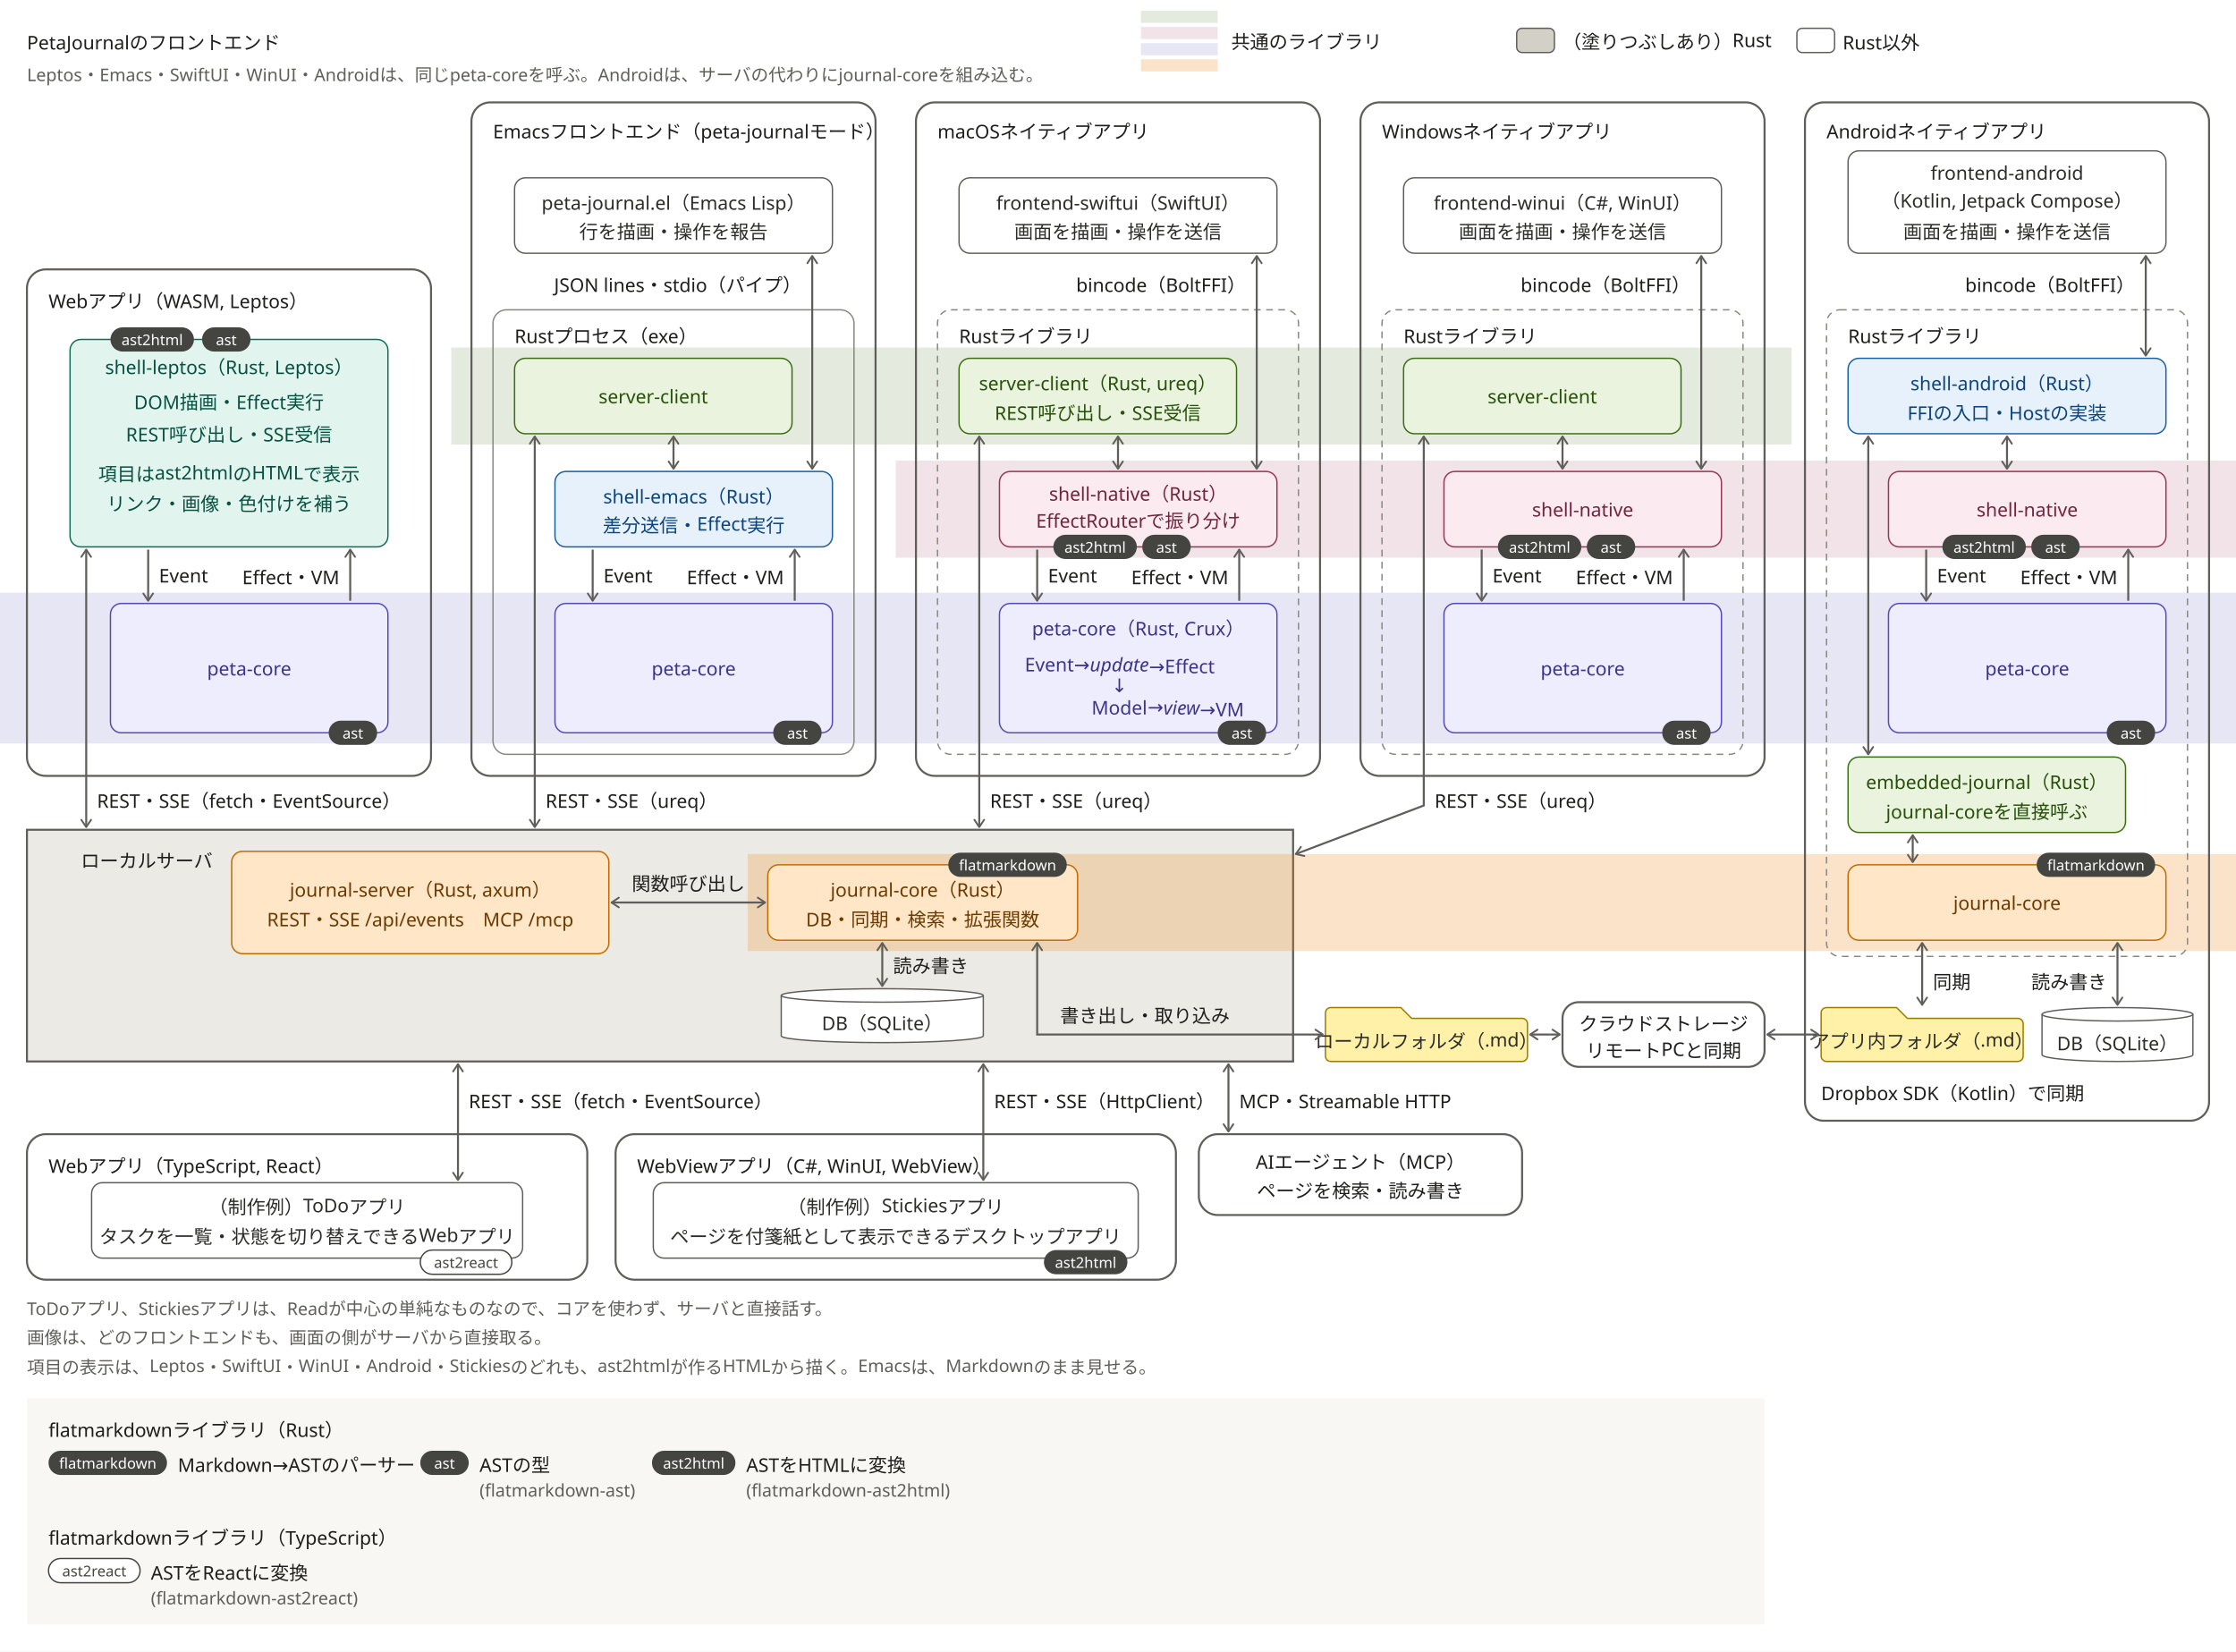
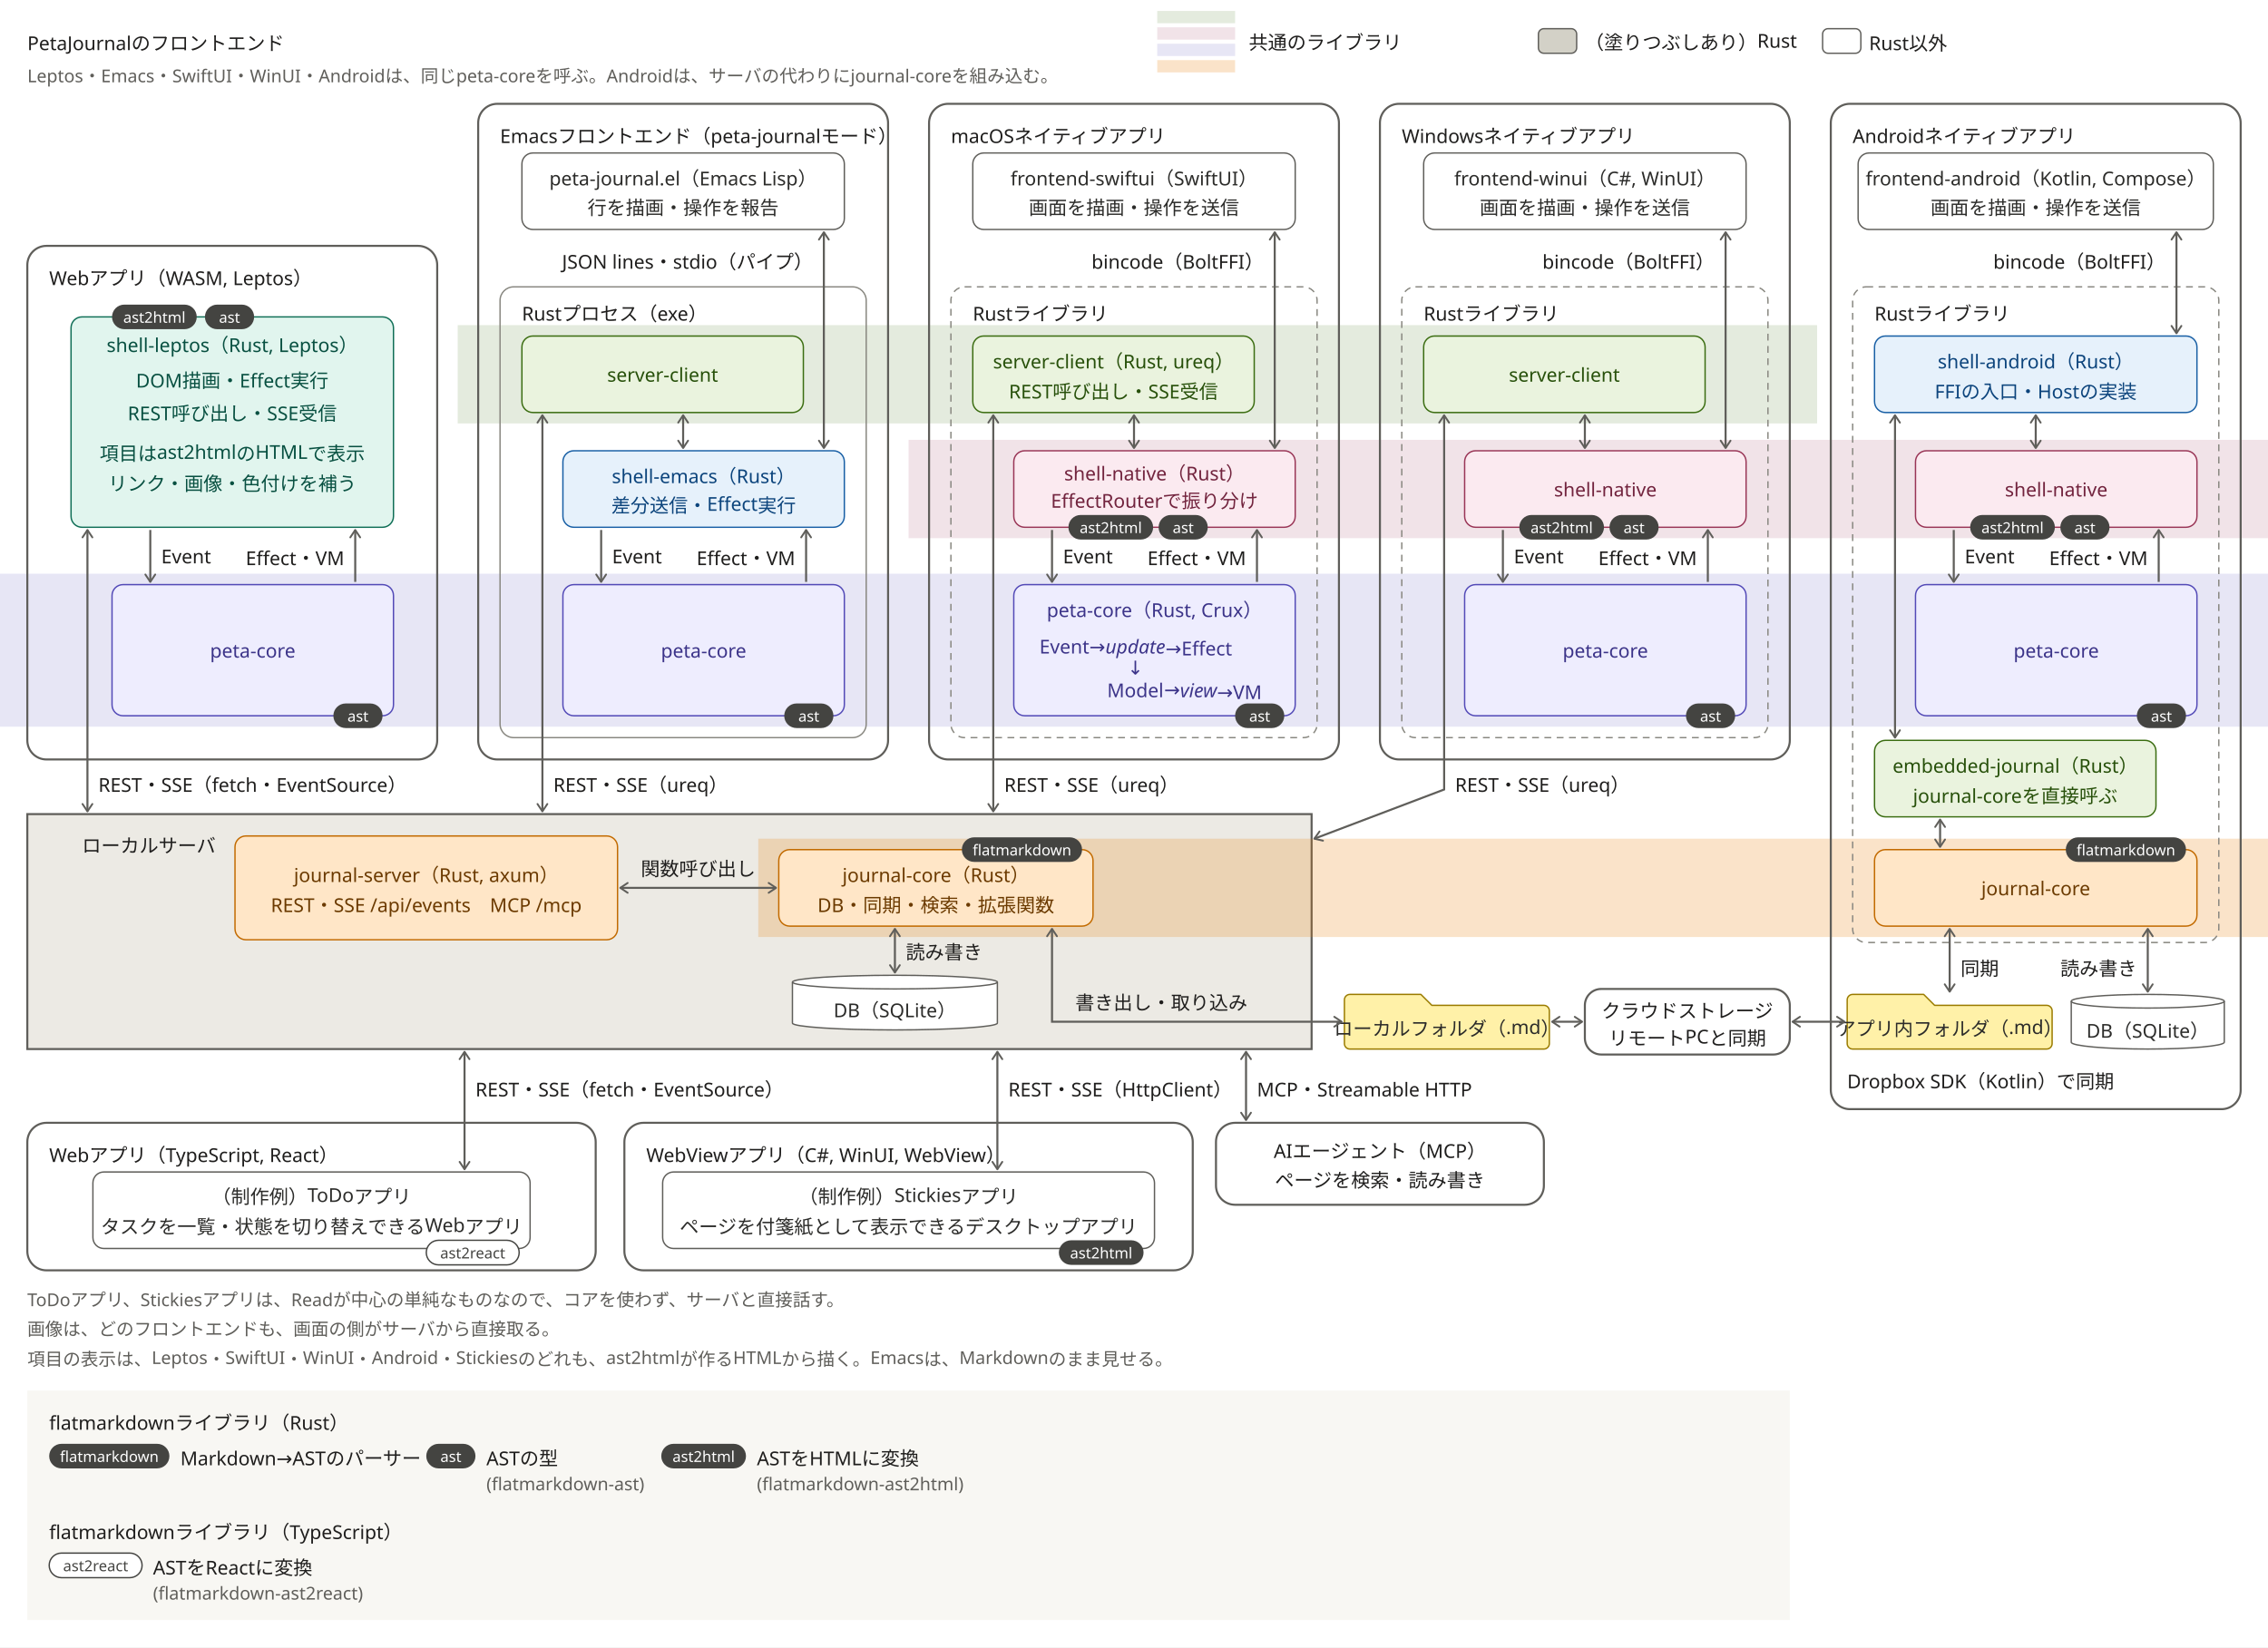
- <svg xmlns="http://www.w3.org/2000/svg" width="1660" height="1226" viewBox="0 0 1660 1226" role="img">
+ <svg xmlns="http://www.w3.org/2000/svg" width="1660" height="1206" viewBox="0 0 1660 1206" role="img">
  <defs>
    <marker id="arrow" viewBox="0 0 10 10" refX="8" refY="5" markerWidth="6" markerHeight="6" orient="auto-start-reverse">
      <path d="M2 1L8 5L2 9" fill="none" stroke="#5F5E5A" stroke-width="1.5" stroke-linecap="round" stroke-linejoin="round" />
    </marker>
    <style>
text { font-family: "Hiragino Sans", "Yu Gothic UI", "Meiryo", "Noto Sans JP", sans-serif; font-size: 14px; fill: #1F1E1D; }
.th { font-weight: 500; }
.note { font-size: 13px; fill: #5F5E5A; }
.arr { stroke: #5F5E5A; stroke-width: 1.5; fill: none; }
.frame { fill: none; stroke: #5F5E5A; stroke-width: 1.5; }
.inner { fill: none; stroke: #888780; stroke-width: 1; stroke-dasharray: 5 4; }
.teal rect { fill: #E1F5EE; stroke: #0F6E56; stroke-width: 1; }
.teal text { fill: #085041; }
.purple rect { fill: #EEEDFE; stroke: #534AB7; stroke-width: 1; }
.purple text { fill: #3C3489; }
.coral rect { fill: #FFE6C7; stroke: #C26A00; stroke-width: 1; }
.coral text { fill: #6B3A00; }
.gray rect { fill: #F1EFE8; stroke: #5F5E5A; stroke-width: 1; }
.gray text { fill: #2C2C2A; }
.blue rect { fill: #E6F1FB; stroke: #185FA5; stroke-width: 1; }
.blue text { fill: #0C447C; }
.pink rect { fill: #FBEAF0; stroke: #993556; stroke-width: 1; }
.pink text { fill: #72243E; }
.green rect { fill: #EAF3DE; stroke: #3B6D11; stroke-width: 1; }
.green text { fill: #27500A; }
.other rect { fill: #FFFFFF; }
.store path { fill: #FFFFFF; stroke: #5F5E5A; stroke-width: 1; stroke-linejoin: round; }
.store path.folder { fill: #FFF1A8; stroke: #9A7B00; }
.chip rect { fill: #444441; stroke: none; }
.chip text { fill: #FFFFFF; font-size: 11px; font-weight: 500; }
.wip rect { stroke-dasharray: 5 4; }
.badge rect { fill: #FAEEDA; stroke: #BA7517; stroke-width: 1; }
.badge text { fill: #854F0B; font-size: 12px; font-weight: 500; }
</style>
  </defs>
-   <rect x="0" y="0" width="1660" height="1226" fill="#FFFFFF" />
-   <rect x="0" y="440" width="1660" height="112" fill="#534AB7" fill-opacity="0.14" />
-   <rect x="335" y="258" width="995" height="72" fill="#3B6D11" fill-opacity="0.14" />
-   <rect x="665" y="342" width="995" height="72" fill="#993556" fill-opacity="0.14" />
-   <rect class="frame" x="20" y="616" width="940" height="172" style="fill:#ECEAE4" />
-   <rect x="555" y="634" width="1105" height="72" fill="#E8830C" fill-opacity="0.22" />
+   <rect x="0" y="0" width="1660" height="1206" fill="#FFFFFF" />
+   <rect x="0" y="420" width="1660" height="112" fill="#534AB7" fill-opacity="0.14" />
+   <rect x="335" y="238" width="995" height="72" fill="#3B6D11" fill-opacity="0.14" />
+   <rect x="665" y="322" width="995" height="72" fill="#993556" fill-opacity="0.14" />
+   <rect class="frame" x="20" y="596" width="940" height="172" style="fill:#ECEAE4" />
+   <rect x="555" y="614" width="1105" height="72" fill="#E8830C" fill-opacity="0.22" />
  <text class="th" x="20" y="30" dominant-baseline="central">PetaJournalのフロントエンド</text>
  <text class="note" x="20" y="54" dominant-baseline="central">Leptos・Emacs・SwiftUI・WinUI・Androidは、同じpeta-coreを呼ぶ。Androidは、サーバの代わりにjournal-coreを組み込む。</text>
  <rect x="847" y="8" width="57" height="9" fill="#3B6D11" fill-opacity="0.14" />
  <rect x="847" y="20" width="57" height="9" fill="#993556" fill-opacity="0.14" />
  <rect x="847" y="32" width="57" height="9" fill="#534AB7" fill-opacity="0.14" />
  <rect x="847" y="44" width="57" height="9" fill="#E8830C" fill-opacity="0.22" />
  <text x="914" y="30" dominant-baseline="central">共通のライブラリ</text>
  <g class="gray">
    <rect x="1126" y="21" width="28" height="18" rx="4" style="fill:#D3D1C7" />
    <text x="1160" y="30" dominant-baseline="central" style="fill:#1F1E1D">（塗りつぶしあり）Rust</text>
  </g>
  <g class="gray other">
    <rect x="1334" y="21" width="28" height="18" rx="4" />
    <text x="1368" y="30" dominant-baseline="central" style="fill:#1F1E1D">Rust以外</text>
  </g>
-   <g transform="translate(0,76)">
+   <g transform="translate(0,56)">
    <rect class="frame" x="20" y="124" width="300" height="376" rx="14" />
    <text class="th" x="36" y="146" dominant-baseline="central">Webアプリ（WASM, Leptos）</text>
-     <rect class="frame" x="350" y="0" width="300" height="500" rx="14" />
-     <text class="th" x="366" y="20" dominant-baseline="central">Emacsフロントエンド（peta-journalモード）</text>
+     <rect class="frame" x="350" y="20" width="300" height="480" rx="14" />
+     <text class="th" x="366" y="42" dominant-baseline="central">Emacsフロントエンド（peta-journalモード）</text>
    <rect class="inner" x="366" y="154" width="268" height="330" rx="10" style="stroke-dasharray:none" />
    <text x="382" y="172" dominant-baseline="central">Rustプロセス（exe）</text>
-     <rect class="frame" x="680" y="0" width="300" height="500" rx="14" />
-     <text class="th" x="696" y="20" dominant-baseline="central">macOSネイティブアプリ</text>
+     <rect class="frame" x="680" y="20" width="300" height="480" rx="14" />
+     <text class="th" x="696" y="42" dominant-baseline="central">macOSネイティブアプリ</text>
    <rect class="inner" x="696" y="154" width="268" height="330" rx="10" />
    <text x="712" y="172" dominant-baseline="central">Rustライブラリ</text>
    <g class="teal">
      <rect x="52" y="176" width="236" height="154" rx="8" />
      <text class="th" x="170" y="195" text-anchor="middle" dominant-baseline="central">shell-leptos（Rust, Leptos）</text>
      <text x="170" y="221" text-anchor="middle" dominant-baseline="central">DOM描画・Effect実行</text>
      <text x="170" y="245" text-anchor="middle" dominant-baseline="central">REST呼び出し・SSE受信</text>
      <text x="170" y="275" text-anchor="middle" dominant-baseline="central">項目はast2htmlのHTMLで表示</text>
      <text x="170" y="297" text-anchor="middle" dominant-baseline="central">リンク・画像・色付けを補う</text>
    </g>
    <g class="purple">
      <rect x="82" y="372" width="206" height="96" rx="8" />
      <text class="th" x="185" y="420" text-anchor="middle" dominant-baseline="central">peta-core</text>
    </g>
    <g class="gray other">
      <rect x="382" y="56" width="236" height="56" rx="8" />
      <text class="th" x="500" y="73" text-anchor="middle" dominant-baseline="central">peta-journal.el（Emacs Lisp）</text>
      <text x="500" y="95" text-anchor="middle" dominant-baseline="central">行を描画・操作を報告</text>
    </g>
    <g class="green">
      <rect x="382" y="190" width="206" height="56" rx="8" />
      <text class="th" x="485" y="218" text-anchor="middle" dominant-baseline="central">server-client</text>
    </g>
    <g class="blue">
      <rect x="412" y="274" width="206" height="56" rx="8" />
      <text class="th" x="515" y="291" text-anchor="middle" dominant-baseline="central">shell-emacs（Rust）</text>
      <text x="515" y="313" text-anchor="middle" dominant-baseline="central">差分送信・Effect実行</text>
    </g>
    <g class="purple">
      <rect x="412" y="372" width="206" height="96" rx="8" />
      <text class="th" x="515" y="420" text-anchor="middle" dominant-baseline="central">peta-core</text>
    </g>
    <g class="gray other">
      <rect x="712" y="56" width="236" height="56" rx="8" />
      <text class="th" x="830" y="73" text-anchor="middle" dominant-baseline="central">frontend-swiftui（SwiftUI）</text>
      <text x="830" y="95" text-anchor="middle" dominant-baseline="central">画面を描画・操作を送信</text>
    </g>
    <g class="green">
      <rect x="712" y="190" width="206" height="56" rx="8" />
      <text class="th" x="815" y="207" text-anchor="middle" dominant-baseline="central">server-client（Rust, ureq）</text>
      <text x="815" y="229" text-anchor="middle" dominant-baseline="central">REST呼び出し・SSE受信</text>
    </g>
    <g class="pink">
      <rect x="742" y="274" width="206" height="56" rx="8" />
      <text class="th" x="845" y="289" text-anchor="middle" dominant-baseline="central">shell-native（Rust）</text>
      <text x="845" y="309" text-anchor="middle" dominant-baseline="central">EffectRouterで振り分け</text>
    </g>
    <g class="purple">
      <rect x="742" y="372" width="206" height="96" rx="8" />
      <text class="th" x="845" y="389" text-anchor="middle" dominant-baseline="central">peta-core（Rust, Crux）</text>
      <text x="809" y="417" text-anchor="end" dominant-baseline="central">Event→</text>
      <text x="831" y="417" text-anchor="middle" dominant-baseline="central" font-style="italic">update</text>
      <text x="853" y="417" dominant-baseline="central">→Effect</text>
      <text x="831" y="433" text-anchor="middle" dominant-baseline="central">↓</text>
      <text x="831" y="449" text-anchor="middle" dominant-baseline="central">Model</text>
      <text x="852" y="449" dominant-baseline="central">→<tspan font-style="italic">view</tspan>→VM</text>
    </g>
    <line class="arr" x1="110" y1="332" x2="110" y2="370" marker-end="url(#arrow)" />
    <text x="118" y="351" dominant-baseline="central">Event</text>
    <line class="arr" x1="260" y1="370" x2="260" y2="332" marker-end="url(#arrow)" />
    <text x="252" y="351" text-anchor="end" dominant-baseline="central">Effect・VM</text>
    <line class="arr" x1="500" y1="248" x2="500" y2="272" marker-start="url(#arrow)" marker-end="url(#arrow)" />
    <line class="arr" x1="440" y1="332" x2="440" y2="370" marker-end="url(#arrow)" />
    <text x="448" y="351" dominant-baseline="central">Event</text>
    <line class="arr" x1="590" y1="370" x2="590" y2="332" marker-end="url(#arrow)" />
    <text x="582" y="351" text-anchor="end" dominant-baseline="central">Effect・VM</text>
    <line class="arr" x1="830" y1="248" x2="830" y2="272" marker-start="url(#arrow)" marker-end="url(#arrow)" />
    <line class="arr" x1="770" y1="332" x2="770" y2="370" marker-end="url(#arrow)" />
    <text x="778" y="351" dominant-baseline="central">Event</text>
    <line class="arr" x1="920" y1="370" x2="920" y2="332" marker-end="url(#arrow)" />
    <text x="912" y="351" text-anchor="end" dominant-baseline="central">Effect・VM</text>
    <line class="arr" x1="603" y1="114" x2="603" y2="272" marker-start="url(#arrow)" marker-end="url(#arrow)" />
    <text x="595" y="134" text-anchor="end" dominant-baseline="central">JSON lines・stdio（パイプ）</text>
    <line class="arr" x1="933" y1="114" x2="933" y2="272" marker-start="url(#arrow)" marker-end="url(#arrow)" />
    <text x="925" y="134" text-anchor="end" dominant-baseline="central">bincode（BoltFFI）</text>
    <line class="arr" x1="64" y1="332" x2="64" y2="538" marker-start="url(#arrow)" marker-end="url(#arrow)" />
    <text x="72" y="517" dominant-baseline="central">REST・SSE（fetch・EventSource）</text>
    <line class="arr" x1="397" y1="248" x2="397" y2="538" marker-start="url(#arrow)" marker-end="url(#arrow)" />
    <text x="405" y="517" dominant-baseline="central">REST・SSE（ureq）</text>
    <line class="arr" x1="727" y1="248" x2="727" y2="538" marker-start="url(#arrow)" marker-end="url(#arrow)" />
    <text x="735" y="517" dominant-baseline="central">REST・SSE（ureq）</text>
-     <rect class="frame" x="1010" y="0" width="300" height="500" rx="14" />
-     <text class="th" x="1026" y="20" dominant-baseline="central">Windowsネイティブアプリ</text>
+     <rect class="frame" x="1010" y="20" width="300" height="480" rx="14" />
+     <text class="th" x="1026" y="42" dominant-baseline="central">Windowsネイティブアプリ</text>
    <rect class="inner" x="1026" y="154" width="268" height="330" rx="10" />
    <text x="1042" y="172" dominant-baseline="central">Rustライブラリ</text>
    <g class="gray other">
      <rect x="1042" y="56" width="236" height="56" rx="8" />
      <text class="th" x="1160" y="73" text-anchor="middle" dominant-baseline="central">frontend-winui（C#, WinUI）</text>
      <text x="1160" y="95" text-anchor="middle" dominant-baseline="central">画面を描画・操作を送信</text>
    </g>
    <g class="green">
      <rect x="1042" y="190" width="206" height="56" rx="8" />
      <text class="th" x="1145" y="218" text-anchor="middle" dominant-baseline="central">server-client</text>
    </g>
    <g class="pink">
      <rect x="1072" y="274" width="206" height="56" rx="8" />
      <text class="th" x="1175" y="302" text-anchor="middle" dominant-baseline="central">shell-native</text>
    </g>
    <g class="purple">
      <rect x="1072" y="372" width="206" height="96" rx="8" />
      <text class="th" x="1175" y="420" text-anchor="middle" dominant-baseline="central">peta-core</text>
    </g>
    <line class="arr" x1="1160" y1="248" x2="1160" y2="272" marker-start="url(#arrow)" marker-end="url(#arrow)" />
    <line class="arr" x1="1100" y1="332" x2="1100" y2="370" marker-end="url(#arrow)" />
    <text x="1108" y="351" dominant-baseline="central">Event</text>
    <line class="arr" x1="1250" y1="370" x2="1250" y2="332" marker-end="url(#arrow)" />
    <text x="1242" y="351" text-anchor="end" dominant-baseline="central">Effect・VM</text>
    <line class="arr" x1="1263" y1="114" x2="1263" y2="272" marker-start="url(#arrow)" marker-end="url(#arrow)" />
    <text x="1255" y="134" text-anchor="end" dominant-baseline="central">bincode（BoltFFI）</text>
    <path class="arr" d="M1057 248V522L962 558" marker-start="url(#arrow)" marker-end="url(#arrow)" />
    <text x="1065" y="517" dominant-baseline="central">REST・SSE（ureq）</text>
    <g class="chip">
      <rect x="1234" y="459" width="36" height="18" rx="9" />
      <text x="1252" y="468" text-anchor="middle" dominant-baseline="central">ast</text>
      <rect x="1112" y="321" width="62" height="18" rx="9" />
      <text x="1143" y="330" text-anchor="middle" dominant-baseline="central">ast2html</text>
      <rect x="1178" y="321" width="36" height="18" rx="9" />
      <text x="1196" y="330" text-anchor="middle" dominant-baseline="central">ast</text>
    </g>
-     <rect class="frame" x="1340" y="0" width="300" height="756" rx="14" />
-     <text class="th" x="1356" y="20" dominant-baseline="central">Androidネイティブアプリ</text>
+     <rect class="frame" x="1340" y="20" width="300" height="736" rx="14" />
+     <text class="th" x="1356" y="42" dominant-baseline="central">Androidネイティブアプリ</text>
    <rect class="inner" x="1356" y="154" width="268" height="480" rx="10" />
    <text x="1372" y="172" dominant-baseline="central">Rustライブラリ</text>
    <g class="gray other">
-       <rect x="1372" y="36" width="236" height="76" rx="8" />
-       <text class="th" x="1490" y="52" text-anchor="middle" dominant-baseline="central">frontend-android</text>
-       <text class="th" x="1490" y="72" text-anchor="middle" dominant-baseline="central">（Kotlin, Jetpack Compose）</text>
+       <rect x="1360" y="56" width="260" height="56" rx="8" />
+       <text class="th" x="1490" y="73" text-anchor="middle" dominant-baseline="central">frontend-android（Kotlin, Compose）</text>
      <text x="1490" y="95" text-anchor="middle" dominant-baseline="central">画面を描画・操作を送信</text>
    </g>
    <g class="green">
      <rect x="1372" y="486" width="206" height="56" rx="8" />
      <text class="th" x="1475" y="503" text-anchor="middle" dominant-baseline="central">embedded-journal（Rust）</text>
      <text x="1475" y="525" text-anchor="middle" dominant-baseline="central">journal-coreを直接呼ぶ</text>
    </g>
    <g class="blue">
      <rect x="1372" y="190" width="236" height="56" rx="8" />
      <text class="th" x="1490" y="207" text-anchor="middle" dominant-baseline="central">shell-android（Rust）</text>
      <text x="1490" y="229" text-anchor="middle" dominant-baseline="central">FFIの入口・Hostの実装</text>
    </g>
    <g class="pink">
      <rect x="1402" y="274" width="206" height="56" rx="8" />
      <text class="th" x="1505" y="302" text-anchor="middle" dominant-baseline="central">shell-native</text>
    </g>
    <g class="purple">
      <rect x="1402" y="372" width="206" height="96" rx="8" />
      <text class="th" x="1505" y="420" text-anchor="middle" dominant-baseline="central">peta-core</text>
    </g>
    <line class="arr" x1="1490" y1="248" x2="1490" y2="272" marker-start="url(#arrow)" marker-end="url(#arrow)" />
    <g class="coral">
      <rect x="1372" y="566" width="236" height="56" rx="8" />
      <text class="th" x="1490" y="594" text-anchor="middle" dominant-baseline="central">journal-core</text>
    </g>
    <line class="arr" x1="1387" y1="248" x2="1387" y2="484" marker-start="url(#arrow)" marker-end="url(#arrow)" />
    <line class="arr" x1="1430" y1="332" x2="1430" y2="370" marker-end="url(#arrow)" />
    <text x="1438" y="351" dominant-baseline="central">Event</text>
    <line class="arr" x1="1580" y1="370" x2="1580" y2="332" marker-end="url(#arrow)" />
    <text x="1572" y="351" text-anchor="end" dominant-baseline="central">Effect・VM</text>
    <line class="arr" x1="1593" y1="114" x2="1593" y2="188" marker-start="url(#arrow)" marker-end="url(#arrow)" />
    <text x="1585" y="134" text-anchor="end" dominant-baseline="central">bincode（BoltFFI）</text>
    <line class="arr" x1="1420" y1="544" x2="1420" y2="564" marker-start="url(#arrow)" marker-end="url(#arrow)" />
    <g class="gray store">
      <path class="folder" d="M1356 672H1408L1416 680H1498a4 4 0 0 1 4 4V708a4 4 0 0 1 -4 4H1356a4 4 0 0 1 -4 -4V676a4 4 0 0 1 4 -4Z" />
      <text class="th" x="1427" y="696" text-anchor="middle" dominant-baseline="central">アプリ内フォルダ（.md）</text>
      <path d="M1516 677a56 5 0 0 1 112 0V707a56 5 0 0 1 -112 0Z" />
      <path d="M1516 677a56 5 0 0 0 112 0" style="fill:none" />
      <text class="th" x="1572" y="697" text-anchor="middle" dominant-baseline="central">DB（SQLite）</text>
    </g>
    <line class="arr" x1="1427" y1="624" x2="1427" y2="670" marker-start="url(#arrow)" marker-end="url(#arrow)" />
    <text x="1435" y="652" dominant-baseline="central">同期</text>
    <line class="arr" x1="1572" y1="624" x2="1572" y2="670" marker-start="url(#arrow)" marker-end="url(#arrow)" />
    <text x="1564" y="652" text-anchor="end" dominant-baseline="central">読み書き</text>
    <line class="arr" x1="1312" y1="692" x2="1350" y2="692" marker-start="url(#arrow)" marker-end="url(#arrow)" />
    <text x="1352" y="734" dominant-baseline="central">Dropbox SDK（Kotlin）で同期</text>
    <g class="chip">
      <rect x="1564" y="459" width="36" height="18" rx="9" />
      <text x="1582" y="468" text-anchor="middle" dominant-baseline="central">ast</text>
      <rect x="1442" y="321" width="62" height="18" rx="9" />
      <text x="1473" y="330" text-anchor="middle" dominant-baseline="central">ast2html</text>
      <rect x="1508" y="321" width="36" height="18" rx="9" />
      <text x="1526" y="330" text-anchor="middle" dominant-baseline="central">ast</text>
      <rect x="1512" y="557" width="88" height="18" rx="9" />
      <text x="1556" y="566" text-anchor="middle" dominant-baseline="central">flatmarkdown</text>
    </g>
    <text class="th" x="60" y="562" dominant-baseline="central">ローカルサーバ</text>
    <g class="coral">
      <rect x="172" y="556" width="280" height="76" rx="8" />
      <text class="th" x="312" y="583" text-anchor="middle" dominant-baseline="central">journal-server（Rust, axum）</text>
      <text x="312" y="605" text-anchor="middle" dominant-baseline="central">REST・SSE /api/events　MCP /mcp</text>
      <rect x="570" y="566" width="230" height="56" rx="8" />
      <text class="th" x="685" y="583" text-anchor="middle" dominant-baseline="central">journal-core（Rust）</text>
      <text x="685" y="605" text-anchor="middle" dominant-baseline="central">DB・同期・検索・拡張関数</text>
    </g>
    <line class="arr" x1="454" y1="594" x2="568" y2="594" marker-start="url(#arrow)" marker-end="url(#arrow)" />
    <text x="511" y="579" text-anchor="middle" dominant-baseline="central">関数呼び出し</text>
    <g class="gray store">
      <path class="folder" d="M988 672H1040L1048 680H1130a4 4 0 0 1 4 4V708a4 4 0 0 1 -4 4H988a4 4 0 0 1 -4 -4V676a4 4 0 0 1 4 -4Z" />
      <text class="th" x="1059" y="696" text-anchor="middle" dominant-baseline="central">ローカルフォルダ（.md）</text>
      <path d="M580 663a75 5 0 0 1 150 0V693a75 5 0 0 1 -150 0Z" />
      <path d="M580 663a75 5 0 0 0 150 0" style="fill:none" />
      <text class="th" x="655" y="682" text-anchor="middle" dominant-baseline="central">DB（SQLite）</text>
    </g>
    <path class="arr" d="M770 624V692H982" marker-start="url(#arrow)" marker-end="url(#arrow)" />
    <text x="850" y="677" text-anchor="middle" dominant-baseline="central">書き出し・取り込み</text>
    <line class="arr" x1="655" y1="624" x2="655" y2="656" marker-start="url(#arrow)" marker-end="url(#arrow)" />
    <text x="663" y="640" dominant-baseline="central">読み書き</text>
    <rect class="frame" x="1160" y="668" width="150" height="48" rx="12" />
    <text class="th" x="1235" y="683" text-anchor="middle" dominant-baseline="central">クラウドストレージ</text>
    <text x="1235" y="703" text-anchor="middle" dominant-baseline="central">リモートPCと同期</text>
    <line class="arr" x1="1136" y1="692" x2="1158" y2="692" marker-start="url(#arrow)" marker-end="url(#arrow)" />
    <g class="chip">
      <rect x="82" y="167" width="62" height="18" rx="9" />
      <text x="113" y="176" text-anchor="middle" dominant-baseline="central">ast2html</text>
      <rect x="150" y="167" width="36" height="18" rx="9" />
      <text x="168" y="176" text-anchor="middle" dominant-baseline="central">ast</text>
      <rect x="244" y="459" width="36" height="18" rx="9" />
      <text x="262" y="468" text-anchor="middle" dominant-baseline="central">ast</text>
      <rect x="904" y="459" width="36" height="18" rx="9" />
      <text x="922" y="468" text-anchor="middle" dominant-baseline="central">ast</text>
      <rect x="782" y="321" width="62" height="18" rx="9" />
      <text x="813" y="330" text-anchor="middle" dominant-baseline="central">ast2html</text>
      <rect x="848" y="321" width="36" height="18" rx="9" />
      <text x="866" y="330" text-anchor="middle" dominant-baseline="central">ast</text>
      <rect x="574" y="459" width="36" height="18" rx="9" />
      <text x="592" y="468" text-anchor="middle" dominant-baseline="central">ast</text>
      <rect x="704" y="557" width="88" height="18" rx="9" />
      <text x="748" y="566" text-anchor="middle" dominant-baseline="central">flatmarkdown</text>
    </g>
    <g transform="translate(0,76)">
      <rect class="frame" x="20" y="690" width="416" height="108" rx="14" />
      <text class="th" x="36" y="712" dominant-baseline="central">Webアプリ（TypeScript, React）</text>
      <g class="gray other">
        <rect x="68" y="726" width="320" height="56" rx="8" />
        <text class="th" x="228" y="743" text-anchor="middle" dominant-baseline="central">（制作例）ToDoアプリ</text>
        <text x="228" y="765" text-anchor="middle" dominant-baseline="central">タスクを一覧・状態を切り替えできるWebアプリ</text>
      </g>
      <line class="arr" x1="340" y1="638" x2="340" y2="724" marker-start="url(#arrow)" marker-end="url(#arrow)" />
      <text x="348" y="664" dominant-baseline="central">REST・SSE（fetch・EventSource）</text>
      <rect class="frame" x="457" y="690" width="416" height="108" rx="14" />
      <text class="th" x="473" y="712" dominant-baseline="central">WebViewアプリ（C#, WinUI, WebView）</text>
      <g class="gray other">
        <rect x="485" y="726" width="360" height="56" rx="8" />
        <text class="th" x="665" y="743" text-anchor="middle" dominant-baseline="central">（制作例）Stickiesアプリ</text>
        <text x="665" y="765" text-anchor="middle" dominant-baseline="central">ページを付箋紙として表示できるデスクトップアプリ</text>
      </g>
      <line class="arr" x1="730" y1="638" x2="730" y2="724" marker-start="url(#arrow)" marker-end="url(#arrow)" />
      <text x="738" y="664" dominant-baseline="central">REST・SSE（HttpClient）</text>
      <rect class="frame" x="890" y="690" width="240" height="60" rx="14" />
      <text class="th" x="1010" y="709" text-anchor="middle" dominant-baseline="central">AIエージェント（MCP）</text>
      <text x="1010" y="731" text-anchor="middle" dominant-baseline="central">ページを検索・読み書き</text>
      <line class="arr" x1="912" y1="638" x2="912" y2="688" marker-start="url(#arrow)" marker-end="url(#arrow)" />
      <text x="920" y="664" dominant-baseline="central">MCP・Streamable HTTP</text>
      <g class="chip">
        <rect x="312" y="776" width="68" height="18" rx="9" style="fill:#FFFFFF;stroke:#444441;stroke-width:1" />
        <text x="346" y="785" text-anchor="middle" dominant-baseline="central" style="fill:#444441">ast2react</text>
        <rect x="775" y="776" width="62" height="18" rx="9" />
        <text x="806" y="785" text-anchor="middle" dominant-baseline="central">ast2html</text>
      </g>
      <text class="note" x="20" y="818" dominant-baseline="central">ToDoアプリ、Stickiesアプリは、Readが中心の単純なものなので、コアを使わず、サーバと直接話す。</text>
      <text class="note" x="20" y="840" dominant-baseline="central">画像は、どのフロントエンドも、画面の側がサーバから直接取る。</text>
      <text class="note" x="20" y="862" dominant-baseline="central">項目の表示は、Leptos・SwiftUI・WinUI・Android・Stickiesのどれも、ast2htmlが作るHTMLから描く。Emacsは、Markdownのまま見せる。</text>
      <g transform="translate(0,266)">
        <rect x="20" y="620" width="1290" height="168" fill="#F8F7F3" />
        <text class="th" x="36" y="642" dominant-baseline="central">flatmarkdownライブラリ（Rust）</text>
        <g class="chip">
          <rect x="36" y="659" width="88" height="18" rx="9" />
          <text x="80" y="668" text-anchor="middle" dominant-baseline="central">flatmarkdown</text>
          <rect x="312" y="659" width="36" height="18" rx="9" />
          <text x="330" y="668" text-anchor="middle" dominant-baseline="central">ast</text>
          <rect x="484" y="659" width="62" height="18" rx="9" />
          <text x="515" y="668" text-anchor="middle" dominant-baseline="central">ast2html</text>
        </g>
        <text x="132" y="668" dominant-baseline="central">Markdown→ASTのパーサー</text>
        <text x="356" y="668" dominant-baseline="central">ASTの型</text>
        <text class="note" x="356" y="688" dominant-baseline="central">(flatmarkdown-ast)</text>
        <text x="554" y="668" dominant-baseline="central">ASTをHTMLに変換</text>
        <text class="note" x="554" y="688" dominant-baseline="central">(flatmarkdown-ast2html)</text>
        <g class="chip">
          <rect x="36" y="739" width="68" height="18" rx="9" style="fill:#FFFFFF;stroke:#444441;stroke-width:1" />
          <text x="70" y="748" text-anchor="middle" dominant-baseline="central" style="fill:#444441">ast2react</text>
        </g>
        <text class="th" x="36" y="722" dominant-baseline="central">flatmarkdownライブラリ（TypeScript）</text>
        <text x="112" y="748" dominant-baseline="central">ASTをReactに変換</text>
        <text class="note" x="112" y="768" dominant-baseline="central">(flatmarkdown-ast2react)</text>
      </g>
    </g>
  </g>
</svg>
